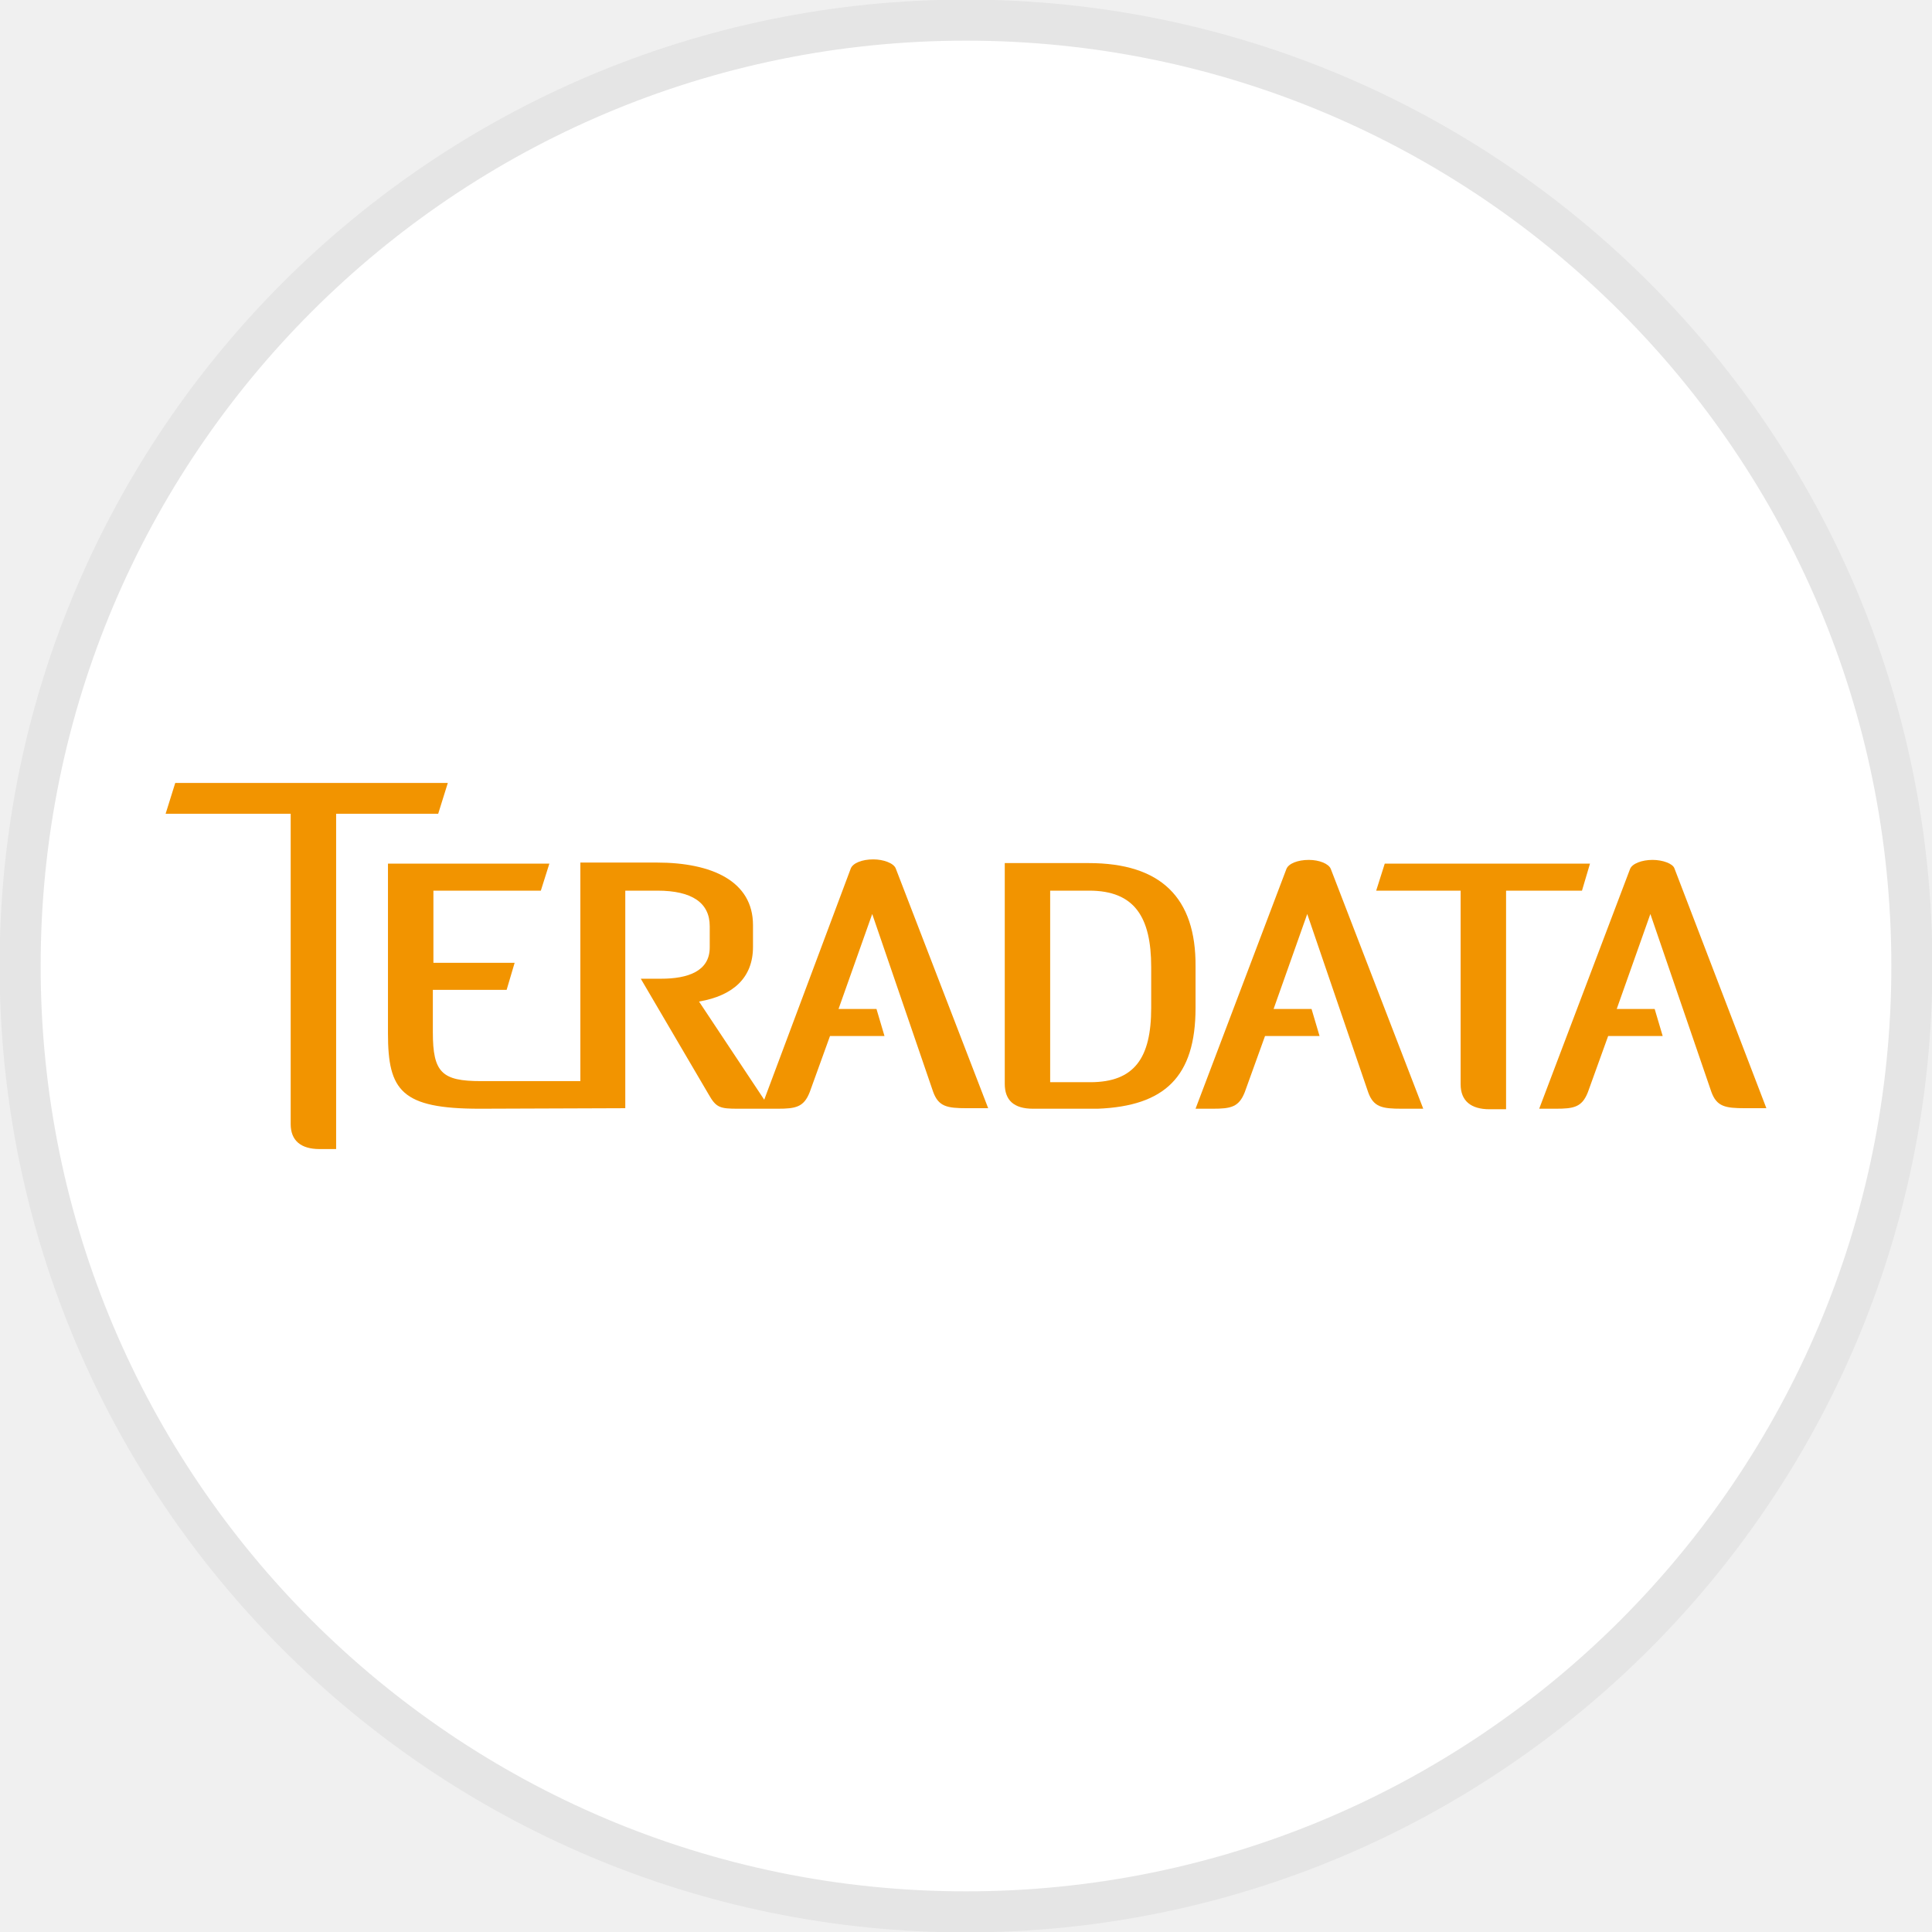
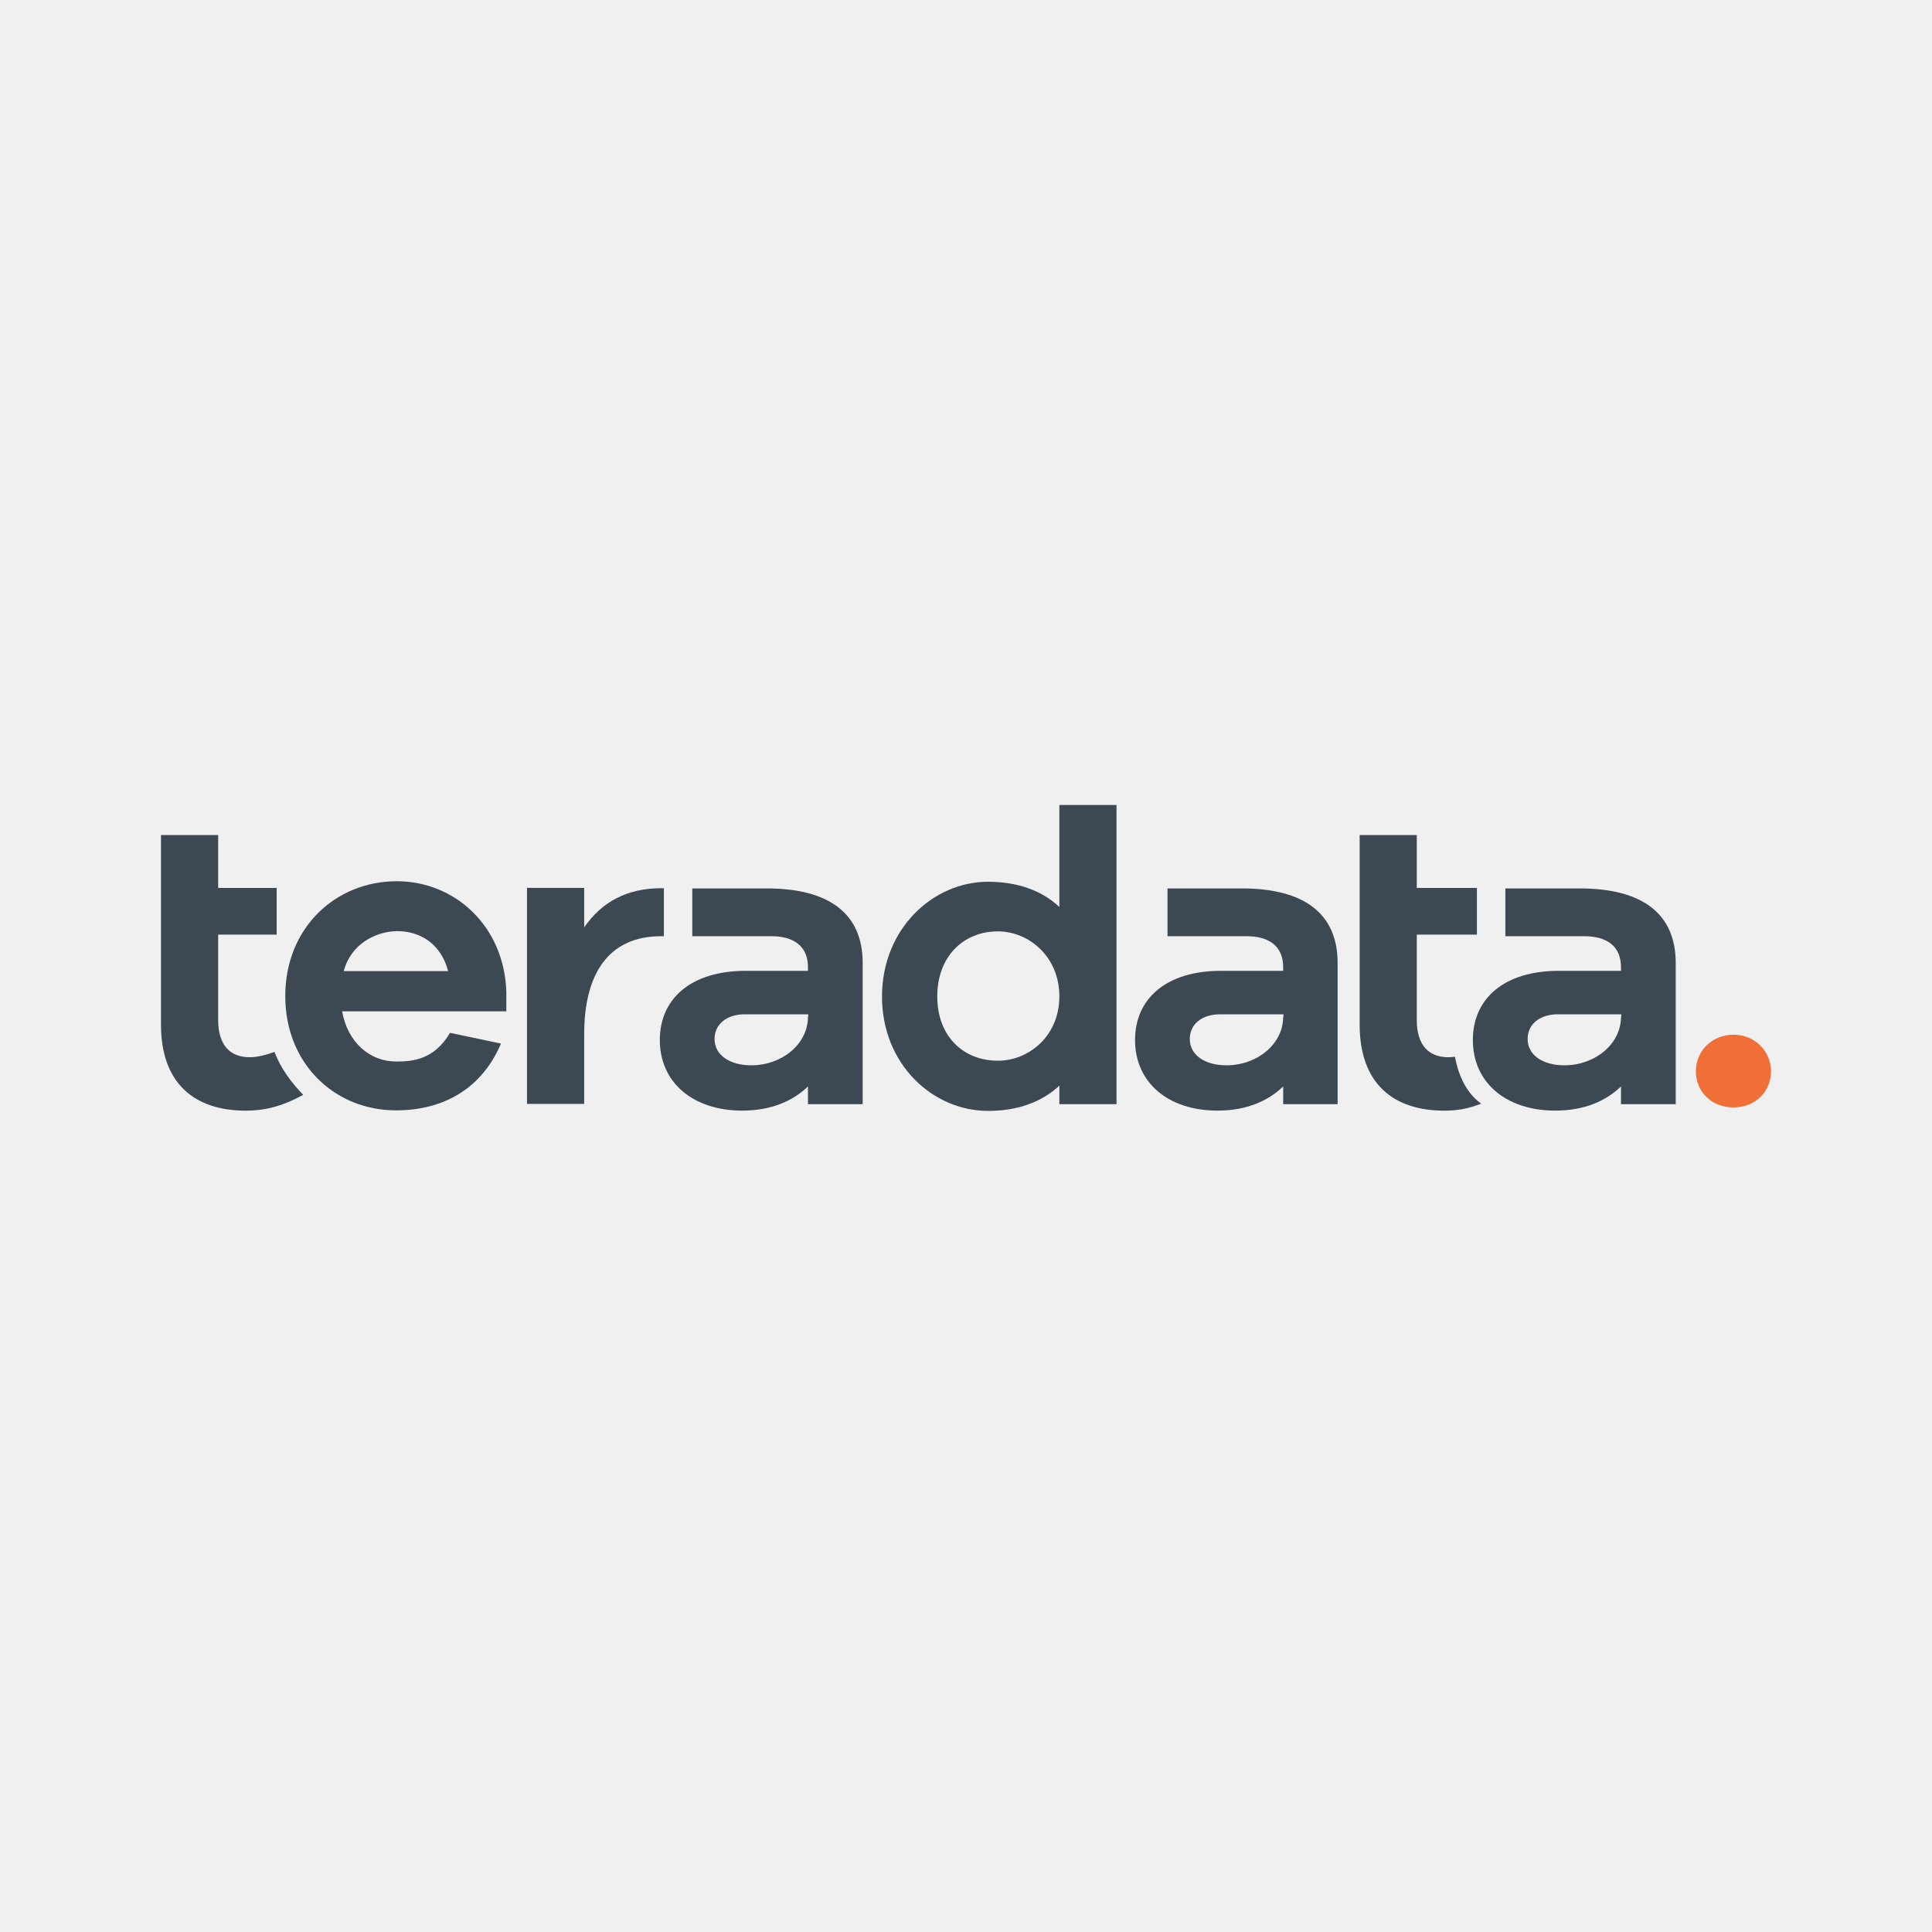
- <svg xmlns="http://www.w3.org/2000/svg" id="sources/TERADATA" viewBox="0 0 48 48" version="1.1" xml:space="preserve" style="fill-rule:evenodd;clip-rule:evenodd;">
-   <g id="Source.2f.MSSQL">
-     <circle id="Oval" cx="24" cy="24" r="23.5" style="fill:#fff;stroke:#e5e5e5;stroke-width:1.02px;" />
-     <g>
-       <path id="Shape" d="M27.047,21.443l-2.084,0l0,5.483c0,0.409 0.225,0.62 0.703,0.62l1.607,0c1.66,-0.066 2.43,-0.791 2.43,-2.505l0,-1.028c0.013,-1.713 -0.863,-2.57 -2.656,-2.57Zm1.554,3.598c0,1.239 -0.412,1.846 -1.514,1.846l-0.996,0l0,-4.759l0.97,0c1.128,0 1.54,0.659 1.54,1.898l0,1.015Z" style="fill:#f29400;" />
-       <path id="Shape1" d="M41.057,21.364c-0.266,0 -0.505,0.092 -0.558,0.224l-2.258,5.958l0.412,0c0.452,0 0.651,-0.04 0.797,-0.409l0.504,-1.397l1.355,0l-0.199,-0.672l-0.943,0l0.836,-2.36l1.514,4.416c0.133,0.369 0.345,0.409 0.837,0.409l0.531,0l-2.284,-5.958c-0.04,-0.119 -0.292,-0.211 -0.544,-0.211Z" style="fill:#f29400;" />
-       <path id="Shape2" d="M7.222,27.928c0,0.409 0.253,0.62 0.717,0.62l0.412,0l0,-8.331l2.536,0l0.239,-0.765l-6.772,0l-0.239,0.765l3.107,0l0,7.711Z" style="fill:#f29400;" />
-       <path id="Shape3" d="M13.437,22.128l0.212,-0.672l-4.01,0l0,4.218c0,1.424 0.332,1.872 2.284,1.872l3.612,-0.013l0,-5.405l0.797,0c0.863,0 1.301,0.303 1.301,0.883l0,0.528c0,0.593 -0.545,0.777 -1.209,0.777l-0.504,0l1.686,2.874c0.186,0.329 0.279,0.356 0.731,0.356l0.982,0c0.452,0 0.651,-0.04 0.797,-0.409l0.505,-1.397l1.354,0l-0.199,-0.672l-0.943,0l0.837,-2.36l1.513,4.416c0.133,0.369 0.346,0.409 0.837,0.409l0.531,0l-2.297,-5.958c-0.053,-0.132 -0.306,-0.224 -0.558,-0.224c-0.279,0 -0.504,0.092 -0.558,0.224l-2.151,5.747l-1.62,-2.439c0.85,-0.145 1.341,-0.593 1.341,-1.358l0,-0.54c0,-1.094 -1.022,-1.555 -2.39,-1.555l-1.899,0l0,5.43l-2.469,0c-0.97,0 -1.196,-0.211 -1.196,-1.212l0,-1.055l1.833,0l0.199,-0.672l-2.018,0l0,-1.793l2.669,0Z" style="fill:#f29400;" />
-       <path id="Shape4" d="M37.007,27.559l0.411,0l0,-5.431l1.886,0l0.199,-0.672l-5.099,0l-0.213,0.672l2.098,0l0,4.811c0,0.409 0.253,0.62 0.718,0.62Z" style="fill:#f29400;" />
-       <path id="Shape5" d="M32.518,21.364c-0.279,0 -0.504,0.092 -0.557,0.224l-2.258,5.958l0.425,0c0.452,0 0.651,-0.04 0.797,-0.409l0.504,-1.397l1.355,0l-0.199,-0.672l-0.943,0l0.836,-2.36l1.514,4.429c0.133,0.369 0.345,0.409 0.837,0.409l0.531,0l-2.297,-5.958c-0.053,-0.132 -0.292,-0.224 -0.545,-0.224Z" style="fill:#f29400;" />
-     </g>
+ <svg xmlns="http://www.w3.org/2000/svg" id="sources/TERADATA" viewBox="0 0 40 40" fill="none">
+   <g clip-path="url(#clip0_1031_41264)">
+     <path d="M10.489 20.939H7.083C7.2 21.584 7.656 21.978 8.206 21.978C8.556 21.978 8.994 21.933 9.317 21.384L10.372 21.606C9.978 22.539 9.178 22.989 8.2 22.989C6.933 22.989 5.906 22.028 5.906 20.622C5.906 19.217 6.939 18.245 8.217 18.245C9.411 18.245 10.439 19.167 10.483 20.534V20.939H10.489ZM7.117 20.106H9.278C9.128 19.534 8.694 19.278 8.222 19.278C7.772 19.284 7.261 19.55 7.117 20.106" fill="#3D4952" />
+     <path d="M23.116 22.861H21.933V22.478C21.572 22.811 21.083 23 20.455 23C19.317 23 18.261 22.039 18.261 20.633C18.261 19.228 19.317 18.256 20.455 18.256C21.083 18.256 21.578 18.445 21.933 18.778V16.667H23.116V22.861ZM21.933 20.628C21.933 19.8 21.294 19.283 20.661 19.283C19.944 19.283 19.405 19.806 19.405 20.628C19.405 21.456 19.944 21.961 20.661 21.961C21.3 21.961 21.933 21.45 21.933 20.628Z" fill="#3D4952" />
+     <path d="M32.8 18.395H31.167V19.383H32.8C33.255 19.383 33.561 19.578 33.561 20.028V20.1H32.272C31.144 20.1 30.494 20.672 30.494 21.533C30.494 22.411 31.178 22.994 32.2 22.994C32.811 22.994 33.255 22.789 33.561 22.494V22.861H34.694V19.939C34.694 18.872 33.944 18.417 32.8 18.395V18.395ZM33.561 21.05C33.561 21.622 33.017 22.056 32.389 22.056C31.933 22.056 31.628 21.839 31.628 21.511C31.628 21.206 31.878 21 32.255 21H33.567V21.05H33.561Z" fill="#3D4952" />
+     <path d="M25.806 18.395H24.172V19.383H25.806C26.261 19.383 26.567 19.578 26.567 20.028V20.1H25.278C24.15 20.1 23.5 20.672 23.5 21.533C23.5 22.411 24.183 22.994 25.206 22.994C25.817 22.994 26.261 22.789 26.567 22.494V22.861H27.694V19.939C27.694 18.872 26.944 18.417 25.806 18.395V18.395ZM26.567 21.05C26.567 21.622 26.022 22.056 25.394 22.056C24.939 22.056 24.633 21.839 24.633 21.511C24.633 21.206 24.883 21 25.261 21H26.572V21.05H26.567Z" fill="#3D4952" />
+     <path d="M15.967 18.395H14.333V19.383H15.967C16.422 19.383 16.728 19.578 16.728 20.028V20.1H15.439C14.311 20.1 13.661 20.672 13.661 21.533C13.661 22.411 14.345 22.994 15.367 22.994C15.978 22.994 16.422 22.789 16.728 22.494V22.861H17.861V19.939C17.861 18.872 17.111 18.417 15.967 18.395V18.395ZM16.728 21.05C16.728 21.622 16.183 22.056 15.556 22.056C15.1 22.056 14.794 21.839 14.794 21.511C14.794 21.206 15.044 21 15.422 21H16.733V21.05H16.728Z" fill="#3D4952" />
+     <path d="M13.7 18.389C12.972 18.389 12.456 18.678 12.095 19.2V18.383H10.911V22.855H12.095V21.411C12.095 20.167 12.595 19.383 13.689 19.383H13.745V18.389C13.728 18.389 13.717 18.389 13.7 18.389" fill="#3D4952" />
+     <path d="M5.683 21.778C5.505 21.845 5.317 21.889 5.172 21.889C4.778 21.889 4.517 21.656 4.517 21.117V19.35H5.728V18.384H4.517V17.289H3.333V19.356V21.211C3.333 22.439 4.033 22.995 5.089 22.995C5.461 22.995 5.822 22.917 6.278 22.667C6.039 22.422 5.811 22.122 5.683 21.778Z" fill="#3D4952" />
+     <path d="M30.122 21.878C30.072 21.884 30.028 21.889 29.989 21.889C29.594 21.889 29.333 21.656 29.333 21.117V19.35H30.578V18.384H29.333V17.289H28.15V19.356V21.211C28.15 22.439 28.85 22.995 29.905 22.995C30.167 22.995 30.394 22.956 30.667 22.85C30.317 22.6 30.183 22.189 30.122 21.878" fill="#3D4952" />
+     <path d="M36.667 22.178C36.667 22.6 36.344 22.928 35.889 22.928C35.439 22.928 35.111 22.606 35.111 22.178C35.111 21.772 35.433 21.422 35.889 21.422C36.344 21.422 36.667 21.778 36.667 22.178Z" fill="#F06F37" />
  </g>
+   <defs>
+     <clipPath id="clip0_1031_41264">
+       <rect width="33.333" height="6.333" fill="white" transform="translate(3.33325 16.6667)" />
+     </clipPath>
+   </defs>
</svg>
